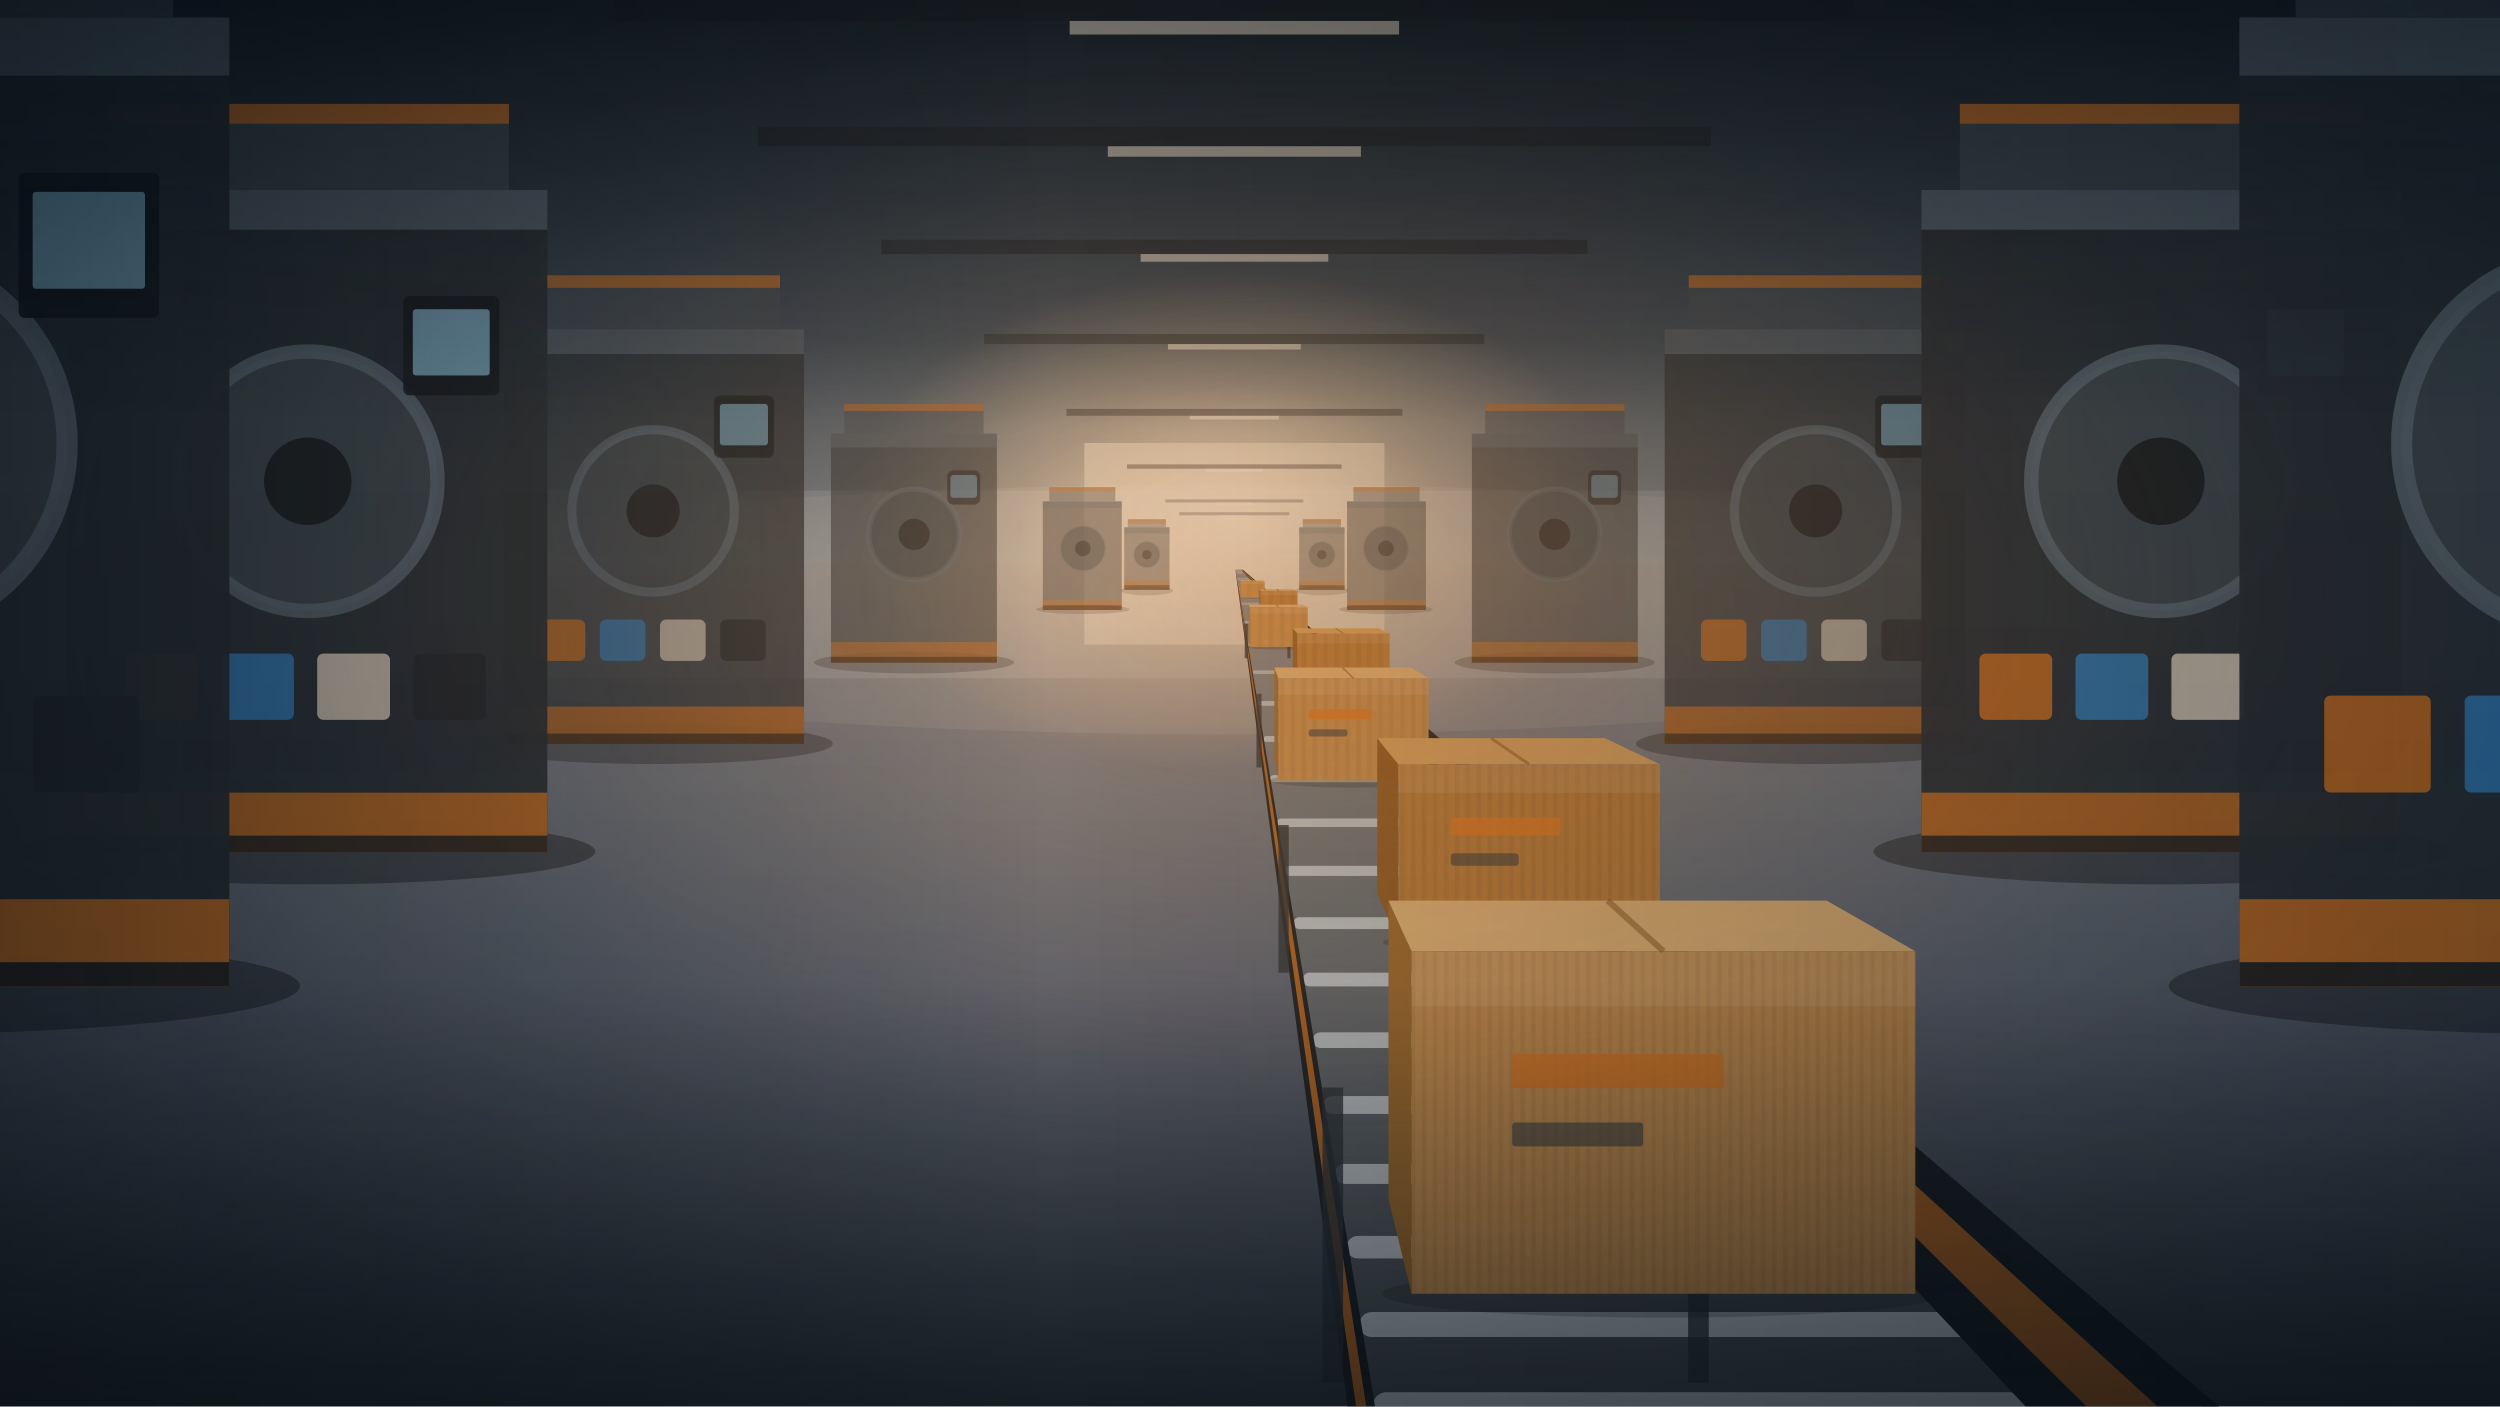
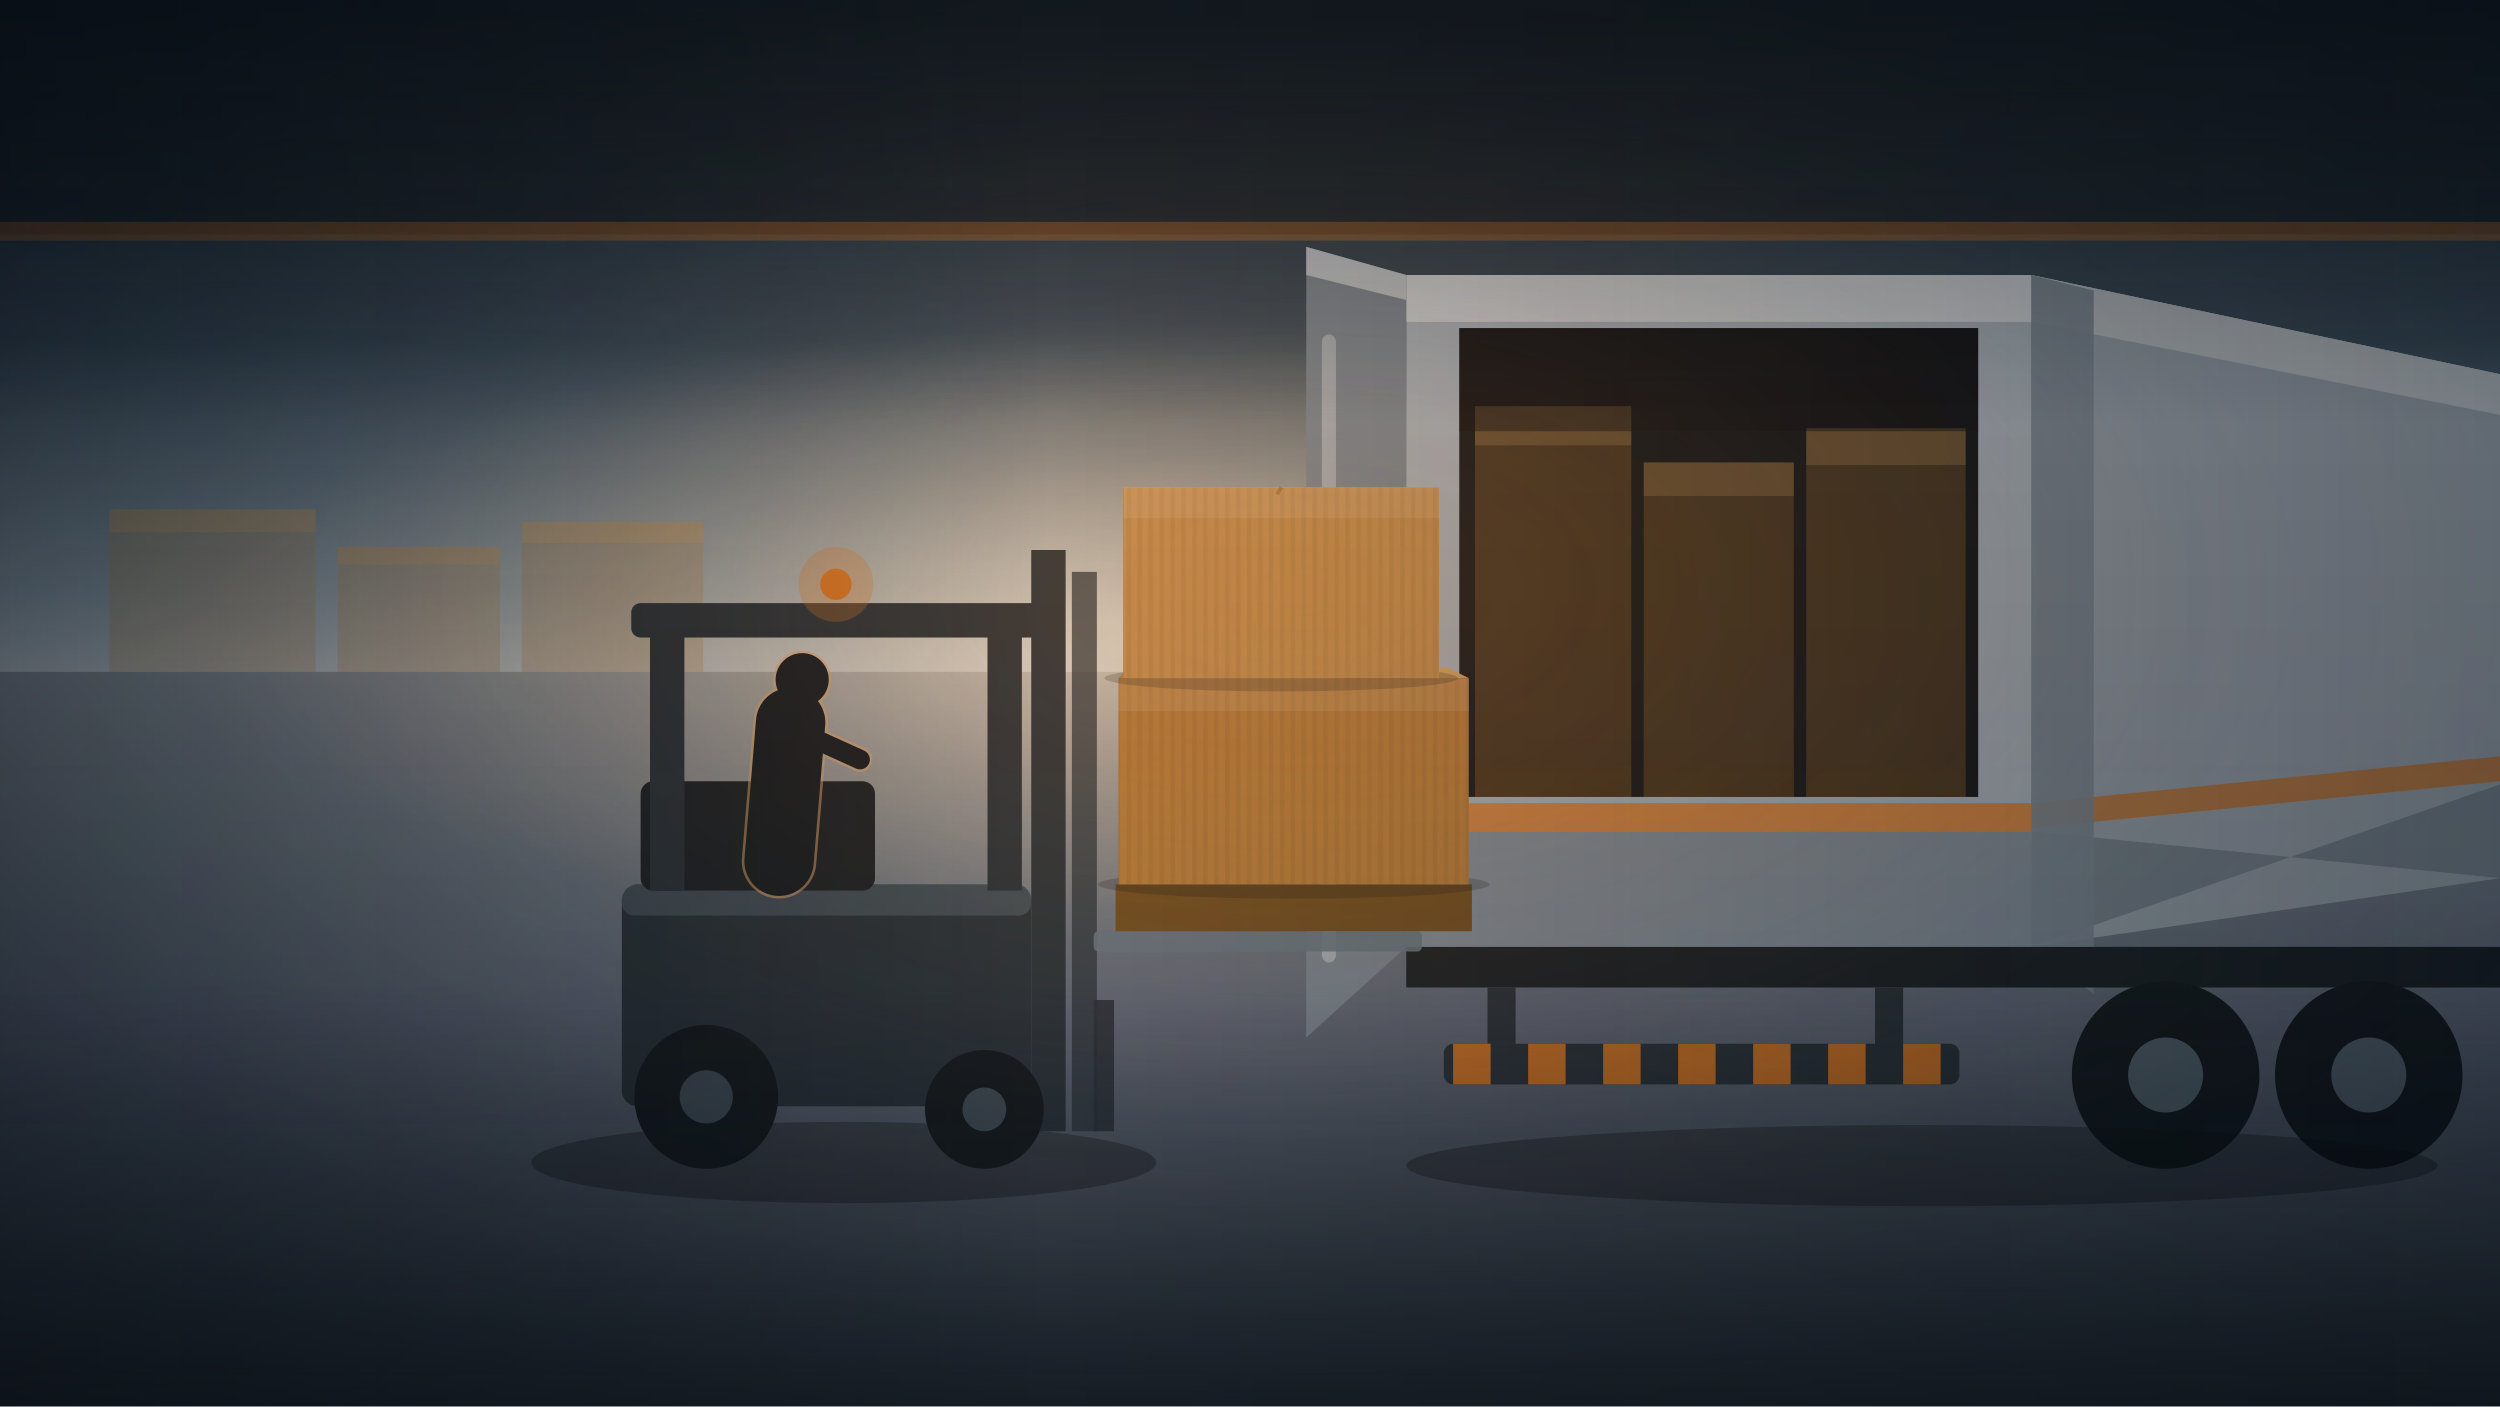
- <svg xmlns="http://www.w3.org/2000/svg" viewBox="0 0 1600 900" width="1600" height="900" preserveAspectRatio="xMidYMid slice" role="img" aria-label="Многокрасочная флексографическая печать на гофроупаковке">
+ <svg xmlns="http://www.w3.org/2000/svg" viewBox="0 0 1600 900" width="1600" height="900" preserveAspectRatio="xMidYMid slice" role="img" aria-label="Погрузчик загружает паллету с гофроупаковкой в фуру">
  <defs>
    <linearGradient id="air" x1="0" y1="0" x2="0" y2="1">
      <stop offset="0" stop-color="#16232F" />
      <stop offset=".24" stop-color="#354B5E" />
      <stop offset=".42" stop-color="#8CA3B5" />
      <stop offset=".52" stop-color="#DCE6EE" />
      <stop offset="1" stop-color="#9DB0BE" />
    </linearGradient>
    <linearGradient id="conc" x1="0" y1="0" x2="0" y2="1">
      <stop offset="0" stop-color="#8593A0" />
      <stop offset=".5" stop-color="#59667A" />
      <stop offset="1" stop-color="#2C3742" />
    </linearGradient>
    <linearGradient id="belt" x1="0" y1="0" x2="0" y2="1">
      <stop offset="0" stop-color="#7C8B99" />
      <stop offset="1" stop-color="#39434E" />
    </linearGradient>
    <linearGradient id="doorL" x1="0" y1="0" x2="1" y2="0">
      <stop offset="0" stop-color="#08355F" />
      <stop offset=".72" stop-color="#0D4A85" />
      <stop offset="1" stop-color="#1568B6" />
    </linearGradient>
    <linearGradient id="doorR" x1="0" y1="0" x2="1" y2="0">
      <stop offset="0" stop-color="#1568B6" />
      <stop offset=".3" stop-color="#0D4A85" />
      <stop offset="1" stop-color="#08355F" />
    </linearGradient>
    <linearGradient id="lintel" x1="0" y1="0" x2="0" y2="1">
      <stop offset="0" stop-color="#1568B6" />
      <stop offset="1" stop-color="#08355F" />
    </linearGradient>
    <pattern id="rib" width="46" height="40" patternUnits="userSpaceOnUse">
      <rect width="46" height="40" fill="none" />
      <rect x="0" width="15" height="40" fill="#000" opacity=".30" />
      <rect x="15" width="4" height="40" fill="#000" opacity=".14" />
      <rect x="27" width="7" height="40" fill="#FFF" opacity=".15" />
      <rect x="34" width="3" height="40" fill="#FFF" opacity=".07" />
    </pattern>
    <pattern id="flute" width="7" height="7" patternUnits="userSpaceOnUse">
      <rect width="7" height="7" fill="none" />
      <rect x="0" width="3" height="7" fill="#000" opacity=".18" />
    </pattern>
+     <linearGradient id="gate" x1="0" y1="0" x2="0" y2="1">
+       <stop offset="0" stop-color="#FFFBF2" />
+       <stop offset=".55" stop-color="#FFEFD2" />
+       <stop offset="1" stop-color="#FFD9A2" />
+     </linearGradient>
    <radialGradient id="glow" cx=".5" cy=".5" r=".5">
      <stop offset="0" stop-color="#FFF6E8" stop-opacity=".95" />
      <stop offset=".55" stop-color="#FFE3BC" stop-opacity=".35" />
      <stop offset="1" stop-color="#FFD9A8" stop-opacity="0" />
    </radialGradient>
    <radialGradient id="warm" cx=".52" cy=".42" r=".62">
      <stop offset="0" stop-color="#E07B26" stop-opacity=".34" />
      <stop offset=".62" stop-color="#E07B26" stop-opacity=".08" />
      <stop offset="1" stop-color="#E07B26" stop-opacity="0" />
    </radialGradient>
    <linearGradient id="vig" x1="0" y1="0" x2="0" y2="1">
      <stop offset="0" stop-color="#050A0F" stop-opacity=".44" />
      <stop offset=".30" stop-color="#050A0F" stop-opacity="0" />
      <stop offset=".70" stop-color="#050A0F" stop-opacity=".08" />
      <stop offset="1" stop-color="#050A0F" stop-opacity=".58" />
    </linearGradient>
    <linearGradient id="vigx" x1="0" y1="0" x2="1" y2="0">
      <stop offset="0" stop-color="#050A0F" stop-opacity=".55" />
      <stop offset=".42" stop-color="#050A0F" stop-opacity="0" />
      <stop offset="1" stop-color="#050A0F" stop-opacity=".38" />
    </linearGradient>
  </defs>
  <rect x="0.0" y="0.0" width="1600.0" height="900.0" fill="url(#air)" />
-   <polygon points="0.0,360.0 1600.0,360.0 1600.0,900.0 0.0,900.0" fill="url(#conc)" />
-   <ellipse cx="790" cy="334" rx="250" ry="160" fill="url(#glow)" />
-   <rect x="694.0" y="283.5" width="192.0" height="129.0" fill="#F6EEE0" opacity="0.5" />
-   <rect x="754.8" y="327.8" width="70.4" height="2.0" fill="#141E28" opacity="0.333" />
-   <rect x="780.6" y="329.8" width="18.7" height="2.0" fill="#FFF6E4" opacity="0.428" />
-   <rect x="745.8" y="319.6" width="88.3" height="2.0" fill="#141E28" opacity="0.341" />
-   <rect x="778.3" y="321.6" width="23.5" height="2.0" fill="#FFF6E4" opacity="0.435" />
-   <rect x="721.3" y="297.2" width="137.3" height="2.8" fill="#141E28" opacity="0.364" />
-   <rect x="771.8" y="300.0" width="36.5" height="2.0" fill="#FFF6E4" opacity="0.454" />
-   <rect x="682.5" y="261.7" width="215.0" height="4.4" fill="#141E28" opacity="0.401" />
-   <rect x="761.4" y="266.1" width="57.1" height="2.4" fill="#FFF6E4" opacity="0.484" />
-   <rect x="629.9" y="213.7" width="320.1" height="6.5" fill="#141E28" opacity="0.45" />
-   <rect x="747.5" y="220.2" width="85.0" height="3.5" fill="#FFF6E4" opacity="0.525" />
-   <rect x="564.0" y="153.4" width="452.0" height="9.2" fill="#141E28" opacity="0.512" />
-   <rect x="730.0" y="162.6" width="120.1" height="4.9" fill="#FFF6E4" opacity="0.577" />
-   <rect x="485.0" y="81.2" width="610.0" height="12.4" fill="#141E28" opacity="0.586" />
-   <rect x="709.0" y="93.6" width="162.0" height="6.7" fill="#FFF6E4" opacity="0.638" />
-   <rect x="393.2" y="-2.7" width="793.6" height="16.1" fill="#141E28" opacity="0.672" />
-   <rect x="684.6" y="13.4" width="210.8" height="8.7" fill="#FFF6E4" opacity="0.71" />
-   <rect x="0" y="314" width="1600" height="120" fill="#E8F0F6" opacity=".16" />
-   <ellipse cx="790" cy="390" rx="620" ry="80" fill="#FFF3E2" opacity=".10" />
-   <ellipse cx="734" cy="378" rx="17" ry="3" fill="#070E15" opacity="0.15" />
-   <polygon points="719.5,337.5 748.5,337.5 748.5,377.5 719.5,377.5" fill="#22303C" opacity="0.37" />
-   <rect x="719.5" y="337.5" width="29.0" height="4.0" fill="#63788A" opacity="0.305" />
-   <rect x="721.8" y="332.3" width="24.4" height="5.2" fill="#3B4C5A" opacity="0.34" />
-   <rect x="721.8" y="332.3" width="24.4" height="3.0" fill="#E07B26" opacity="0.35" />
-   <circle cx="734" cy="355" r="8" fill="#3B4C5A" opacity="0.37" />
-   <circle cx="734" cy="355" r="8" fill="none" stroke="#63788A" stroke-width="1.5" opacity="0.30" />
-   <circle cx="734" cy="355" r="3" fill="#141E28" opacity="0.37" />
-   <rect x="719.5" y="371.5" width="29.0" height="6.0" fill="#E07B26" opacity="0.35" />
-   <rect x="719.5" y="374.5" width="29.0" height="3.0" fill="#141E28" opacity="0.35" />
-   <ellipse cx="846" cy="378" rx="17" ry="3" fill="#070E15" opacity="0.15" />
-   <polygon points="831.5,337.5 860.5,337.5 860.5,377.5 831.5,377.5" fill="#22303C" opacity="0.37" />
-   <rect x="831.5" y="337.5" width="29.0" height="4.0" fill="#63788A" opacity="0.305" />
-   <rect x="833.8" y="332.3" width="24.4" height="5.2" fill="#3B4C5A" opacity="0.34" />
-   <rect x="833.8" y="332.3" width="24.4" height="3.0" fill="#E07B26" opacity="0.35" />
-   <circle cx="846" cy="355" r="8" fill="#3B4C5A" opacity="0.37" />
-   <circle cx="846" cy="355" r="8" fill="none" stroke="#63788A" stroke-width="1.5" opacity="0.30" />
-   <circle cx="846" cy="355" r="3" fill="#141E28" opacity="0.37" />
-   <rect x="831.5" y="371.5" width="29.0" height="6.0" fill="#E07B26" opacity="0.35" />
-   <rect x="831.5" y="374.5" width="29.0" height="3.0" fill="#141E28" opacity="0.35" />
-   <ellipse cx="693" cy="390" rx="30" ry="3" fill="#070E15" opacity="0.17" />
-   <polygon points="667.4,320.9 717.9,320.9 717.9,390.4 667.4,390.4" fill="#22303C" opacity="0.422" />
-   <rect x="667.4" y="320.9" width="50.4" height="4.2" fill="#63788A" opacity="0.338" />
-   <rect x="671.5" y="311.8" width="42.3" height="9.0" fill="#3B4C5A" opacity="0.384" />
-   <rect x="671.5" y="311.8" width="42.3" height="3.0" fill="#E07B26" opacity="0.387" />
-   <circle cx="693" cy="351" r="14" fill="#3B4C5A" opacity="0.42" />
-   <circle cx="693" cy="351" r="14" fill="none" stroke="#63788A" stroke-width="1.5" opacity="0.34" />
-   <circle cx="693" cy="351" r="5" fill="#141E28" opacity="0.42" />
-   <rect x="667.4" y="384.2" width="50.4" height="6.3" fill="#E07B26" opacity="0.387" />
-   <rect x="667.4" y="387.4" width="50.4" height="3.0" fill="#141E28" opacity="0.387" />
-   <ellipse cx="887" cy="390" rx="30" ry="3" fill="#070E15" opacity="0.17" />
-   <polygon points="862.1,320.9 912.6,320.9 912.6,390.4 862.1,390.4" fill="#22303C" opacity="0.422" />
-   <rect x="862.1" y="320.9" width="50.4" height="4.2" fill="#63788A" opacity="0.338" />
-   <rect x="866.2" y="311.8" width="42.3" height="9.0" fill="#3B4C5A" opacity="0.384" />
-   <rect x="866.2" y="311.8" width="42.3" height="3.0" fill="#E07B26" opacity="0.387" />
-   <circle cx="887" cy="351" r="14" fill="#3B4C5A" opacity="0.42" />
-   <circle cx="887" cy="351" r="14" fill="none" stroke="#63788A" stroke-width="1.5" opacity="0.34" />
-   <circle cx="887" cy="351" r="5" fill="#141E28" opacity="0.42" />
-   <rect x="862.1" y="384.2" width="50.4" height="6.3" fill="#E07B26" opacity="0.387" />
-   <rect x="862.1" y="387.4" width="50.4" height="3.0" fill="#141E28" opacity="0.387" />
-   <ellipse cx="585" cy="424" rx="64" ry="7" fill="#070E15" opacity="0.23" />
-   <polygon points="531.8,277.6 638.0,277.6 638.0,424.1 531.8,424.1" fill="#22303C" opacity="0.556" />
-   <rect x="531.8" y="277.6" width="106.2" height="8.8" fill="#63788A" opacity="0.425" />
-   <rect x="540.3" y="258.6" width="89.2" height="19.0" fill="#3B4C5A" opacity="0.5" />
-   <rect x="540.3" y="258.6" width="89.2" height="4.4" fill="#E07B26" opacity="0.483" />
-   <circle cx="585" cy="342" r="29" fill="#3B4C5A" opacity="0.56" />
-   <circle cx="585" cy="342" r="29" fill="none" stroke="#63788A" stroke-width="3.2" opacity="0.43" />
-   <circle cx="585" cy="342" r="10" fill="#141E28" opacity="0.56" />
-   <rect x="606.2" y="301.0" width="21.2" height="22.0" fill="#0E1A24" opacity="0.501" rx="4" />
-   <rect x="608.3" y="304.0" width="17.0" height="14.6" fill="#8FD3F5" opacity="0.433" rx="2" />
-   <rect x="531.8" y="410.9" width="106.2" height="13.2" fill="#E07B26" opacity="0.483" />
-   <rect x="531.8" y="420.4" width="106.2" height="3.7" fill="#141E28" opacity="0.483" />
-   <ellipse cx="995" cy="424" rx="64" ry="7" fill="#070E15" opacity="0.23" />
-   <polygon points="942.0,277.6 1048.2,277.6 1048.2,424.1 942.0,424.1" fill="#22303C" opacity="0.556" />
-   <rect x="942.0" y="277.6" width="106.2" height="8.8" fill="#63788A" opacity="0.425" />
-   <rect x="950.5" y="258.6" width="89.2" height="19.0" fill="#3B4C5A" opacity="0.5" />
-   <rect x="950.5" y="258.6" width="89.2" height="4.4" fill="#E07B26" opacity="0.483" />
-   <circle cx="995" cy="342" r="29" fill="#3B4C5A" opacity="0.56" />
-   <circle cx="995" cy="342" r="29" fill="none" stroke="#63788A" stroke-width="3.2" opacity="0.43" />
-   <circle cx="995" cy="342" r="10" fill="#141E28" opacity="0.56" />
-   <rect x="1016.3" y="301.0" width="21.2" height="22.0" fill="#0E1A24" opacity="0.501" rx="4" />
-   <rect x="1018.4" y="304.0" width="17.0" height="14.6" fill="#8FD3F5" opacity="0.433" rx="2" />
-   <rect x="942.0" y="410.9" width="106.2" height="13.2" fill="#E07B26" opacity="0.483" />
-   <rect x="942.0" y="420.4" width="106.2" height="3.7" fill="#141E28" opacity="0.483" />
-   <ellipse cx="418" cy="476" rx="115" ry="13" fill="#070E15" opacity="0.32" />
-   <polygon points="322.2,210.7 514.6,210.7 514.6,476.1 322.2,476.1" fill="#22303C" opacity="0.764" />
-   <rect x="322.2" y="210.7" width="192.4" height="15.9" fill="#63788A" opacity="0.559" />
-   <rect x="337.6" y="176.2" width="161.6" height="34.5" fill="#3B4C5A" opacity="0.678" />
-   <rect x="337.6" y="176.2" width="161.6" height="8.0" fill="#E07B26" opacity="0.632" />
-   <circle cx="418" cy="327" r="52" fill="#3B4C5A" opacity="0.76" />
-   <circle cx="418" cy="327" r="52" fill="none" stroke="#63788A" stroke-width="5.8" opacity="0.58" />
-   <circle cx="418" cy="327" r="17" fill="#141E28" opacity="0.76" />
-   <rect x="456.9" y="253.2" width="38.5" height="39.8" fill="#0E1A24" opacity="0.665" rx="4" />
-   <rect x="460.7" y="258.5" width="30.8" height="26.5" fill="#8FD3F5" opacity="0.582" rx="2" />
-   <rect x="322.2" y="452.2" width="192.4" height="23.9" fill="#E07B26" opacity="0.632" />
-   <rect x="322.2" y="469.5" width="192.4" height="6.6" fill="#141E28" opacity="0.632" />
-   <rect x="345.4" y="396.5" width="29.2" height="26.5" fill="#E07B26" opacity="0.665" rx="4" />
-   <rect x="383.9" y="396.5" width="29.2" height="26.5" fill="#2F8CD8" opacity="0.665" rx="4" />
-   <rect x="422.4" y="396.5" width="29.2" height="26.5" fill="#EFE7D8" opacity="0.665" rx="4" />
-   <rect x="460.9" y="396.5" width="29.2" height="26.5" fill="#1E2A34" opacity="0.665" rx="4" />
-   <ellipse cx="1162" cy="476" rx="115" ry="13" fill="#070E15" opacity="0.32" />
-   <polygon points="1065.4,210.7 1257.8,210.7 1257.8,476.1 1065.4,476.1" fill="#22303C" opacity="0.764" />
-   <rect x="1065.4" y="210.7" width="192.4" height="15.9" fill="#63788A" opacity="0.559" />
-   <rect x="1080.8" y="176.2" width="161.6" height="34.5" fill="#3B4C5A" opacity="0.678" />
-   <rect x="1080.8" y="176.2" width="161.6" height="8.0" fill="#E07B26" opacity="0.632" />
-   <circle cx="1162" cy="327" r="52" fill="#3B4C5A" opacity="0.76" />
-   <circle cx="1162" cy="327" r="52" fill="none" stroke="#63788A" stroke-width="5.8" opacity="0.58" />
-   <circle cx="1162" cy="327" r="17" fill="#141E28" opacity="0.76" />
-   <rect x="1200.1" y="253.2" width="38.5" height="39.8" fill="#0E1A24" opacity="0.665" rx="4" />
-   <rect x="1203.9" y="258.5" width="30.8" height="26.5" fill="#8FD3F5" opacity="0.582" rx="2" />
-   <rect x="1065.4" y="452.2" width="192.4" height="23.9" fill="#E07B26" opacity="0.632" />
-   <rect x="1065.4" y="469.5" width="192.4" height="6.6" fill="#141E28" opacity="0.632" />
-   <rect x="1088.6" y="396.5" width="29.2" height="26.5" fill="#E07B26" opacity="0.665" rx="4" />
-   <rect x="1127.1" y="396.5" width="29.2" height="26.5" fill="#2F8CD8" opacity="0.665" rx="4" />
-   <rect x="1165.6" y="396.5" width="29.2" height="26.5" fill="#EFE7D8" opacity="0.665" rx="4" />
-   <rect x="1204.1" y="396.5" width="29.2" height="26.5" fill="#1E2A34" opacity="0.665" rx="4" />
-   <ellipse cx="197" cy="545" rx="184" ry="21" fill="#070E15" opacity="0.42" />
-   <polygon points="43.0,121.6 350.3,121.6 350.3,545.4 43.0,545.4" fill="#22303C" opacity="0.96" />
-   <rect x="43.0" y="121.6" width="307.3" height="25.4" fill="#63788A" opacity="0.737" />
-   <rect x="67.6" y="66.5" width="258.1" height="55.1" fill="#3B4C5A" opacity="0.9" />
-   <rect x="67.6" y="66.5" width="258.1" height="12.7" fill="#E07B26" opacity="0.83" />
-   <circle cx="197" cy="308" r="83" fill="#3B4C5A" opacity="0.96" />
-   <circle cx="197" cy="308" r="83" fill="none" stroke="#63788A" stroke-width="9.2" opacity="0.78" />
-   <circle cx="197" cy="308" r="28" fill="#141E28" opacity="0.96" />
-   <rect x="258.1" y="189.4" width="61.5" height="63.6" fill="#0E1A24" opacity="0.883" rx="4" />
-   <rect x="264.2" y="197.9" width="49.2" height="42.4" fill="#8FD3F5" opacity="0.78" rx="2" />
-   <rect x="43.0" y="507.3" width="307.3" height="38.1" fill="#E07B26" opacity="0.83" />
-   <rect x="43.0" y="534.8" width="307.3" height="10.6" fill="#141E28" opacity="0.83" />
-   <rect x="80.1" y="418.3" width="46.6" height="42.4" fill="#E07B26" opacity="0.883" rx="4" />
-   <rect x="141.5" y="418.3" width="46.6" height="42.4" fill="#2F8CD8" opacity="0.883" rx="4" />
-   <rect x="203.0" y="418.3" width="46.6" height="42.4" fill="#EFE7D8" opacity="0.883" rx="4" />
-   <rect x="264.4" y="418.3" width="46.6" height="42.4" fill="#1E2A34" opacity="0.883" rx="4" />
-   <ellipse cx="1383" cy="545" rx="184" ry="21" fill="#070E15" opacity="0.42" />
-   <polygon points="1229.7,121.6 1537.0,121.6 1537.0,545.4 1229.7,545.4" fill="#22303C" opacity="0.96" />
-   <rect x="1229.7" y="121.6" width="307.3" height="25.4" fill="#63788A" opacity="0.737" />
-   <rect x="1254.3" y="66.5" width="258.1" height="55.1" fill="#3B4C5A" opacity="0.9" />
-   <rect x="1254.3" y="66.5" width="258.1" height="12.7" fill="#E07B26" opacity="0.83" />
-   <circle cx="1383" cy="308" r="83" fill="#3B4C5A" opacity="0.96" />
-   <circle cx="1383" cy="308" r="83" fill="none" stroke="#63788A" stroke-width="9.2" opacity="0.78" />
-   <circle cx="1383" cy="308" r="28" fill="#141E28" opacity="0.96" />
-   <rect x="1444.8" y="189.4" width="61.5" height="63.6" fill="#0E1A24" opacity="0.883" rx="4" />
-   <rect x="1451.0" y="197.9" width="49.2" height="42.4" fill="#8FD3F5" opacity="0.78" rx="2" />
-   <rect x="1229.7" y="507.3" width="307.3" height="38.1" fill="#E07B26" opacity="0.83" />
-   <rect x="1229.7" y="534.8" width="307.3" height="10.6" fill="#141E28" opacity="0.83" />
-   <rect x="1266.8" y="418.3" width="46.6" height="42.4" fill="#E07B26" opacity="0.883" rx="4" />
-   <rect x="1328.3" y="418.3" width="46.6" height="42.4" fill="#2F8CD8" opacity="0.883" rx="4" />
-   <rect x="1389.7" y="418.3" width="46.6" height="42.4" fill="#EFE7D8" opacity="0.883" rx="4" />
-   <rect x="1451.2" y="418.3" width="46.6" height="42.4" fill="#1E2A34" opacity="0.883" rx="4" />
-   <ellipse cx="-78" cy="631" rx="270" ry="31" fill="#070E15" opacity="0.42" />
-   <polygon points="-302.8,11.2 146.8,11.2 146.8,631.2 -302.8,631.2" fill="#22303C" opacity="0.96" />
-   <rect x="-302.8" y="11.2" width="449.5" height="37.2" fill="#63788A" opacity="0.75" />
-   <rect x="-266.8" y="-69.4" width="377.6" height="80.6" fill="#3B4C5A" opacity="0.9" />
-   <rect x="-266.8" y="-69.4" width="377.6" height="18.6" fill="#E07B26" opacity="0.85" />
-   <circle cx="-78" cy="284" r="121" fill="#3B4C5A" opacity="0.96" />
-   <circle cx="-78" cy="284" r="121" fill="none" stroke="#63788A" stroke-width="13.5" opacity="0.80" />
-   <circle cx="-78" cy="284" r="40" fill="#141E28" opacity="0.96" />
-   <rect x="11.9" y="110.5" width="89.9" height="93.0" fill="#0E1A24" opacity="0.9" rx="4" />
-   <rect x="20.9" y="122.8" width="71.9" height="62.0" fill="#8FD3F5" opacity="0.8" rx="2" />
-   <rect x="-302.8" y="575.5" width="449.5" height="55.8" fill="#E07B26" opacity="0.88" />
-   <rect x="-302.8" y="615.8" width="449.5" height="15.5" fill="#141E28" opacity="0.9" />
-   <rect x="-248.5" y="445.2" width="68.2" height="62.0" fill="#E07B26" opacity="0.9" rx="4" />
-   <rect x="-158.6" y="445.2" width="68.2" height="62.0" fill="#2F8CD8" opacity="0.9" rx="4" />
-   <rect x="-68.7" y="445.2" width="68.2" height="62.0" fill="#EFE7D8" opacity="0.9" rx="4" />
-   <rect x="21.2" y="445.2" width="68.2" height="62.0" fill="#1E2A34" opacity="0.9" rx="4" />
-   <ellipse cx="1658" cy="631" rx="270" ry="31" fill="#070E15" opacity="0.42" />
-   <polygon points="1433.2,11.2 1882.8,11.2 1882.8,631.2 1433.2,631.2" fill="#22303C" opacity="0.96" />
-   <rect x="1433.2" y="11.2" width="449.5" height="37.2" fill="#63788A" opacity="0.75" />
-   <rect x="1469.2" y="-69.4" width="377.6" height="80.6" fill="#3B4C5A" opacity="0.9" />
-   <rect x="1469.2" y="-69.4" width="377.6" height="18.6" fill="#E07B26" opacity="0.85" />
-   <circle cx="1658" cy="284" r="121" fill="#3B4C5A" opacity="0.96" />
-   <circle cx="1658" cy="284" r="121" fill="none" stroke="#63788A" stroke-width="13.5" opacity="0.80" />
-   <circle cx="1658" cy="284" r="40" fill="#141E28" opacity="0.96" />
-   <rect x="1747.9" y="110.5" width="89.9" height="93.0" fill="#0E1A24" opacity="0.9" rx="4" />
-   <rect x="1756.9" y="122.8" width="71.9" height="62.0" fill="#8FD3F5" opacity="0.8" rx="2" />
-   <rect x="1433.2" y="575.5" width="449.5" height="55.8" fill="#E07B26" opacity="0.88" />
-   <rect x="1433.2" y="615.8" width="449.5" height="15.5" fill="#141E28" opacity="0.9" />
-   <rect x="1487.5" y="445.2" width="68.2" height="62.0" fill="#E07B26" opacity="0.9" rx="4" />
-   <rect x="1577.4" y="445.2" width="68.2" height="62.0" fill="#2F8CD8" opacity="0.9" rx="4" />
-   <rect x="1667.3" y="445.2" width="68.2" height="62.0" fill="#EFE7D8" opacity="0.9" rx="4" />
-   <rect x="1757.2" y="445.2" width="68.2" height="62.0" fill="#1E2A34" opacity="0.9" rx="4" />
-   <polygon points="790.8,364.5 795.2,364.5 1472.5,945.0 887.5,945.0" fill="url(#belt)" />
-   <rect x="790.8" y="364.5" width="4.5" height="1.6" fill="#C6D3DE" opacity="0.345" rx="0.8" />
-   <rect x="791.0" y="365.8" width="5.8" height="1.6" fill="#C6D3DE" opacity="0.352" rx="0.8" />
-   <rect x="791.6" y="369.8" width="9.8" height="1.6" fill="#C6D3DE" opacity="0.374" rx="0.8" />
-   <rect x="792.7" y="376.3" width="16.3" height="1.6" fill="#C6D3DE" opacity="0.411" rx="0.8" />
-   <rect x="794.3" y="385.6" width="25.6" height="1.6" fill="#C6D3DE" opacity="0.462" rx="0.8" />
-   <rect x="796.2" y="397.4" width="37.4" height="1.6" fill="#C6D3DE" opacity="0.528" rx="0.8" />
-   <rect x="798.6" y="411.9" width="51.9" height="1.7" fill="#C6D3DE" opacity="0.608" rx="0.865" />
-   <rect x="801.5" y="429.0" width="69.0" height="2.3" fill="#C6D3DE" opacity="0.703" rx="1.15" />
-   <rect x="804.8" y="448.7" width="88.7" height="3.0" fill="#C6D3DE" opacity="0.813" rx="1.479" />
-   <rect x="808.5" y="471.1" width="111.1" height="3.7" fill="#C6D3DE" opacity="0.9" rx="1.852" />
-   <rect x="812.7" y="496.1" width="136.1" height="4.5" fill="#C6D3DE" opacity="0.9" rx="2.269" />
-   <rect x="817.3" y="523.8" width="163.8" height="5.5" fill="#C6D3DE" opacity="0.9" rx="2.73" />
-   <rect x="822.3" y="554.1" width="194.1" height="6.5" fill="#C6D3DE" opacity="0.9" rx="3.234" />
-   <rect x="827.8" y="587.0" width="227.0" height="7.6" fill="#C6D3DE" opacity="0.9" rx="3.783" />
-   <rect x="833.8" y="622.5" width="262.5" height="8.8" fill="#C6D3DE" opacity="0.9" rx="4.375" />
-   <rect x="840.1" y="660.7" width="300.7" height="10.0" fill="#C6D3DE" opacity="0.9" rx="5.011" />
-   <rect x="846.9" y="701.5" width="341.5" height="11.4" fill="#C6D3DE" opacity="0.9" rx="5.691" />
-   <rect x="854.2" y="744.9" width="384.9" height="12.8" fill="#C6D3DE" opacity="0.9" rx="6.415" />
-   <rect x="861.8" y="791.0" width="431.0" height="14.4" fill="#C6D3DE" opacity="0.9" rx="7.183" />
-   <rect x="869.9" y="839.7" width="479.7" height="16.0" fill="#C6D3DE" opacity="0.9" rx="7.995" />
-   <rect x="878.5" y="891.0" width="531.0" height="17.7" fill="#C6D3DE" opacity="0.9" rx="8.851" />
-   <rect x="887.5" y="945.0" width="585.0" height="19.5" fill="#C6D3DE" opacity="0.9" rx="9.75" />
-   <polygon points="790.8,364.5 790.8,365.6 887.5,1088.0 887.5,945.0" fill="#141E28" />
-   <polygon points="790.8,364.8 790.8,365.2 887.5,1036.0 887.5,984.0" fill="#E07B26" opacity="0.75" />
-   <polygon points="795.2,364.5 795.2,365.6 1472.5,1088.0 1472.5,945.0" fill="#141E28" />
-   <polygon points="795.2,364.8 795.2,365.2 1472.5,1036.0 1472.5,984.0" fill="#E07B26" opacity="0.75" />
-   <rect x="796.6" y="399.2" width="2.0" height="22.1" fill="#22303C" opacity="0.8" />
-   <rect x="823.9" y="399.2" width="2.0" height="22.1" fill="#22303C" opacity="0.8" />
-   <rect x="804.1" y="444.0" width="3.3" height="47.2" fill="#22303C" opacity="0.8" />
-   <rect x="862.6" y="444.0" width="3.3" height="47.2" fill="#22303C" opacity="0.8" />
-   <rect x="818.2" y="528.0" width="6.6" height="94.5" fill="#22303C" opacity="0.8" />
-   <rect x="935.2" y="528.0" width="6.6" height="94.5" fill="#22303C" opacity="0.8" />
-   <rect x="846.4" y="696.0" width="13.2" height="189.0" fill="#22303C" opacity="0.8" />
-   <rect x="1080.4" y="696.0" width="13.2" height="189.0" fill="#22303C" opacity="0.8" />
-   <rect x="895.3" y="987.2" width="24.6" height="352.8" fill="#22303C" opacity="0.8" />
-   <rect x="1332.1" y="987.2" width="24.6" height="352.8" fill="#22303C" opacity="0.8" />
-   <ellipse cx="801.6" cy="382.5" rx="8.7" ry="0.7" fill="#0A1119" opacity=".22" />
-   <polygon points="793.9,372.0 793.7,371.4 793.7,381.4 793.9,382.5" fill="#9C6C32" />
-   <polygon points="793.9,372.0 809.4,372.0 808.4,371.4 793.7,371.4" fill="#E4BA80" />
-   <polygon points="793.9,372.0 809.4,372.0 809.4,382.5 793.9,382.5" fill="#C89355" />
-   <line x1="801.6" y1="372.0" x2="801.1" y2="371.4" stroke="#7E5220" stroke-width="0.8" opacity=".5" />
-   <rect x="793.9" y="372.0" width="15.5" height="10.5" fill="url(#flute)" opacity=".30" />
-   <rect x="793.9" y="372.0" width="15.5" height="1.7" fill="#FFFFFF" opacity="0.1" />
-   <ellipse cx="818.6" cy="394.2" rx="13.2" ry="1.1" fill="#0A1119" opacity=".22" />
-   <polygon points="806.8,378.2 805.9,377.2 805.9,392.4 806.8,394.2" fill="#8E5C27" />
-   <polygon points="806.8,378.2 830.4,378.2 828.2,377.2 805.9,377.2" fill="#D9A968" />
-   <polygon points="806.8,378.2 830.4,378.2 830.4,394.2 806.8,394.2" fill="#B9803F" />
-   <line x1="818.6" y1="378.2" x2="817.1" y2="377.2" stroke="#7E5220" stroke-width="0.8" opacity=".5" />
-   <rect x="806.8" y="378.2" width="23.6" height="16.0" fill="url(#flute)" opacity=".30" />
-   <rect x="806.8" y="378.2" width="23.6" height="2.6" fill="#FFFFFF" opacity="0.1" />
-   <ellipse cx="818.4" cy="414.0" rx="20.8" ry="1.8" fill="#0A1119" opacity=".22" />
-   <polygon points="799.8,388.7 799.2,387.0 799.2,410.7 799.8,414.0" fill="#9C6C32" />
-   <polygon points="799.8,388.7 837.0,388.7 834.2,387.0 799.2,387.0" fill="#E4BA80" />
-   <polygon points="799.8,388.7 837.0,388.7 837.0,414.0 799.8,414.0" fill="#C89355" />
-   <line x1="818.4" y1="388.7" x2="816.7" y2="387.0" stroke="#7E5220" stroke-width="0.8" opacity=".5" />
-   <rect x="799.8" y="388.7" width="37.2" height="25.3" fill="url(#flute)" opacity=".30" />
-   <rect x="799.8" y="388.7" width="37.2" height="4.0" fill="#FFFFFF" opacity="0.1" />
-   <ellipse cx="859.8" cy="445.5" rx="33.0" ry="2.8" fill="#0A1119" opacity=".22" />
-   <polygon points="830.4,405.4 827.4,402.1 827.4,439.3 830.4,445.5" fill="#8E5C27" />
-   <polygon points="830.4,405.4 889.3,405.4 882.0,402.1 827.4,402.1" fill="#D9A968" />
-   <polygon points="830.4,405.4 889.3,405.4 889.3,445.5 830.4,445.5" fill="#B9803F" />
-   <line x1="859.8" y1="405.4" x2="854.7" y2="402.1" stroke="#7E5220" stroke-width="0.8" opacity=".5" />
-   <rect x="830.4" y="405.4" width="58.9" height="40.1" fill="url(#flute)" opacity=".30" />
-   <rect x="830.4" y="405.4" width="58.9" height="6.4" fill="#FFFFFF" opacity="0.1" />
-   <ellipse cx="866.3" cy="499.5" rx="53.8" ry="4.6" fill="#0A1119" opacity=".22" />
-   <polygon points="818.2,434.2 815.6,427.2 815.6,486.4 818.2,499.5" fill="#9C6C32" />
-   <polygon points="818.2,434.2 914.3,434.2 902.7,427.2 815.6,427.2" fill="#E4BA80" />
-   <polygon points="818.2,434.2 914.3,434.2 914.3,499.5 818.2,499.5" fill="#C89355" />
-   <line x1="866.3" y1="434.2" x2="859.1" y2="427.2" stroke="#7E5220" stroke-width="1.2" opacity=".5" />
-   <rect x="818.2" y="434.2" width="96.1" height="65.3" fill="url(#flute)" opacity=".30" />
-   <rect x="818.2" y="434.2" width="96.1" height="10.5" fill="#FFFFFF" opacity="0.1" />
-   <rect x="837.4" y="453.8" width="40.4" height="6.5" fill="#E07B26" opacity="0.85" rx="2" />
-   <rect x="837.4" y="466.8" width="25.0" height="4.6" fill="#2A3B49" opacity="0.6" rx="2" />
-   <ellipse cx="978.7" cy="603.0" rx="93.7" ry="8.0" fill="#0A1119" opacity=".22" />
-   <polygon points="895.0,489.2 881.4,472.4 881.4,571.4 895.0,603.0" fill="#8E5C27" />
-   <polygon points="895.0,489.2 1062.4,489.2 1027.0,472.4 881.4,472.4" fill="#D9A968" />
-   <polygon points="895.0,489.2 1062.4,489.2 1062.4,603.0 895.0,603.0" fill="#B9803F" />
-   <line x1="978.7" y1="489.2" x2="954.2" y2="472.4" stroke="#7E5220" stroke-width="2.0" opacity=".5" />
-   <rect x="895.0" y="489.2" width="167.4" height="113.8" fill="url(#flute)" opacity=".30" />
-   <rect x="895.0" y="489.2" width="167.4" height="18.2" fill="#FFFFFF" opacity="0.1" />
-   <rect x="928.5" y="523.3" width="70.3" height="11.4" fill="#E07B26" opacity="0.85" rx="2" />
-   <rect x="928.5" y="546.1" width="43.5" height="8.0" fill="#2A3B49" opacity="0.6" rx="2" />
-   <ellipse cx="1064.6" cy="828.0" rx="180.5" ry="15.3" fill="#0A1119" opacity=".22" />
-   <polygon points="903.4,608.8 888.6,576.4 888.6,767.2 903.4,828.0" fill="#9C6C32" />
-   <polygon points="903.4,608.8 1225.8,608.8 1169.1,576.4 888.6,576.4" fill="#E4BA80" />
-   <polygon points="903.4,608.8 1225.8,608.8 1225.8,828.0 903.4,828.0" fill="#C89355" />
-   <line x1="1064.6" y1="608.8" x2="1028.9" y2="576.4" stroke="#7E5220" stroke-width="3.9" opacity=".5" />
-   <rect x="903.4" y="608.8" width="322.4" height="219.2" fill="url(#flute)" opacity=".30" />
-   <rect x="903.4" y="608.8" width="322.4" height="35.1" fill="#FFFFFF" opacity="0.1" />
-   <rect x="967.8" y="674.5" width="135.4" height="21.9" fill="#E07B26" opacity="0.85" rx="2" />
-   <rect x="967.8" y="718.4" width="83.8" height="15.3" fill="#2A3B49" opacity="0.6" rx="2" />
-   <rect x="0.0" y="0.0" width="1600.0" height="900.0" fill="url(#warm)" />
+   <polygon points="0.0,430.0 1600.0,430.0 1600.0,900.0 0.0,900.0" fill="url(#conc)" />
+   <ellipse cx="760" cy="404" rx="640" ry="200" fill="url(#glow)" opacity=".7" />
+   <rect x="0.0" y="0.0" width="1600.0" height="150.0" fill="#141E28" opacity="0.72" />
+   <rect x="0.0" y="142.0" width="1600.0" height="12.0" fill="#E07B26" opacity="0.4" />
+   <rect x="70.0" y="326.0" width="132.0" height="104.0" fill="#B9803F" opacity="0.26" />
+   <rect x="70.0" y="326.0" width="132.0" height="14.6" fill="#D9A968" opacity="0.26" />
+   <rect x="216.0" y="350.0" width="104.0" height="80.0" fill="#B9803F" opacity="0.26" />
+   <rect x="216.0" y="350.0" width="104.0" height="11.2" fill="#D9A968" opacity="0.26" />
+   <rect x="334.0" y="334.0" width="116.0" height="96.0" fill="#B9803F" opacity="0.26" />
+   <rect x="334.0" y="334.0" width="116.0" height="13.4" fill="#D9A968" opacity="0.26" />
+   <polygon points="1300.0,176.0 1600.0,239.5 1600.0,562.0 1300.0,606.0" fill="#A9B8C6" />
+   <polygon points="1300.0,176.0 1600.0,239.5 1600.0,265.5 1300.0,206.0" fill="#D3DDE5" />
+   <polygon points="1300.0,532.0 1600.0,562.0 1600.0,502.0 1300.0,606.0" fill="#78899A" opacity="0.8" />
+   <polygon points="1300.0,514.0 1600.0,484.0 1600.0,500.0 1300.0,530.0" fill="#E07B26" opacity="0.75" />
+   <polygon points="1300.0,176.0 1600.0,239.5 1600.0,562.0 1300.0,606.0" fill="#0A1420" opacity="0.12" />
+   <rect x="900.0" y="176.0" width="400.0" height="430.0" fill="#A9B8C6" />
+   <rect x="900.0" y="176.0" width="400.0" height="30.0" fill="#D3DDE5" />
+   <rect x="900.0" y="532.0" width="400.0" height="74.0" fill="#78899A" opacity="0.85" />
+   <rect x="900.0" y="514.0" width="400.0" height="18.0" fill="#E07B26" opacity="0.8" />
+   <rect x="934.0" y="210.0" width="332.0" height="300.0" fill="#0D1721" />
+   <rect x="944.0" y="260.0" width="100.0" height="250.0" fill="#B9803F" opacity="0.52" />
+   <rect x="944.0" y="260.0" width="100.0" height="25.0" fill="#D9A968" opacity="0.52" />
+   <rect x="944.0" y="490.0" width="100.0" height="20.0" fill="#6E4E23" opacity="0.55" />
+   <rect x="1052.0" y="296.0" width="96.0" height="214.0" fill="#B9803F" opacity="0.52" />
+   <rect x="1052.0" y="296.0" width="96.0" height="21.4" fill="#D9A968" opacity="0.52" />
+   <rect x="1052.0" y="490.0" width="96.0" height="20.0" fill="#6E4E23" opacity="0.55" />
+   <rect x="1156.0" y="274.0" width="102.0" height="236.0" fill="#B9803F" opacity="0.52" />
+   <rect x="1156.0" y="274.0" width="102.0" height="23.6" fill="#D9A968" opacity="0.52" />
+   <rect x="1156.0" y="490.0" width="102.0" height="20.0" fill="#6E4E23" opacity="0.55" />
+   <rect x="934.0" y="210.0" width="332.0" height="300.0" fill="#050C14" opacity="0.4" />
+   <rect x="934.0" y="210.0" width="332.0" height="66.0" fill="#050C14" opacity="0.5" />
+   <polygon points="900.0,176.0 836.0,158.0 836.0,664.0 900.0,606.0" fill="#78899A" />
+   <polygon points="900.0,176.0 836.0,158.0 836.0,176.0 900.0,192.0" fill="#D3DDE5" opacity="0.8" />
+   <rect x="846.0" y="214.0" width="9.0" height="402.0" fill="#D3DDE5" opacity="0.5" rx="5" />
+   <polygon points="1300.0,176.0 1340.0,186.0 1340.0,636.0 1300.0,606.0" fill="#78899A" opacity="0.9" />
+   <rect x="900.0" y="606.0" width="700.0" height="26.0" fill="#141E28" />
+   <rect x="924.0" y="668.0" width="330.0" height="26.0" fill="#22303C" opacity="1" rx="6" />
+   <rect x="952.0" y="632.0" width="18.0" height="40.0" fill="#22303C" />
+   <rect x="1200.0" y="632.0" width="18.0" height="40.0" fill="#22303C" />
+   <rect x="930.0" y="668.0" width="24.0" height="26.0" fill="#E07B26" opacity="0.9" />
+   <rect x="978.0" y="668.0" width="24.0" height="26.0" fill="#E07B26" opacity="0.9" />
+   <rect x="1026.0" y="668.0" width="24.0" height="26.0" fill="#E07B26" opacity="0.9" />
+   <rect x="1074.0" y="668.0" width="24.0" height="26.0" fill="#E07B26" opacity="0.9" />
+   <rect x="1122.0" y="668.0" width="24.0" height="26.0" fill="#E07B26" opacity="0.9" />
+   <rect x="1170.0" y="668.0" width="24.0" height="26.0" fill="#E07B26" opacity="0.9" />
+   <rect x="1218.0" y="668.0" width="24.0" height="26.0" fill="#E07B26" opacity="0.9" />
+   <circle cx="1386" cy="688" r="60" fill="#0E1821" />
+   <circle cx="1386" cy="688" r="24" fill="#63788A" opacity=".8" />
+   <circle cx="1516" cy="688" r="60" fill="#0E1821" />
+   <circle cx="1516" cy="688" r="24" fill="#63788A" opacity=".8" />
+   <ellipse cx="1230" cy="746" rx="330" ry="26" fill="#050A0F" opacity=".34" />
+   <ellipse cx="540" cy="744" rx="200" ry="26" fill="#050A0F" opacity=".34" />
+   <rect x="398.0" y="566.0" width="262.0" height="142.0" fill="#22303C" opacity="1" rx="10" />
+   <rect x="398.0" y="566.0" width="262.0" height="20.0" fill="#63788A" opacity="0.4" rx="8" />
+   <rect x="410.0" y="500.0" width="150.0" height="70.0" fill="#141E28" opacity="1" rx="8" />
+   <g opacity=".55">
+     <path d="M 498.6 551.2 L 506.0 462.4" fill="none" stroke="#F0B072" stroke-width="47.7" stroke-linecap="round" stroke-linejoin="round" />
+     <circle cx="513.4" cy="435.0" r="18.6" fill="#F0B072" />
+     <path d="M 517.8 471.3 L 550.4 486.1" fill="none" stroke="#F0B072" stroke-width="15.8" stroke-linecap="round" stroke-linejoin="round" />
+   </g>
+   <path d="M 498.6 551.2 L 506.0 462.4" fill="none" stroke="#0F1A24" stroke-width="44.4" stroke-linecap="round" stroke-linejoin="round" />
+   <circle cx="513.4" cy="435.0" r="17.0" fill="#0F1A24" />
+   <path d="M 517.8 471.3 L 550.4 486.1" fill="none" stroke="#0F1A24" stroke-width="12.6" stroke-linecap="round" stroke-linejoin="round" />
+   <rect x="416.0" y="404.0" width="22.0" height="166.0" fill="#22303C" />
+   <rect x="632.0" y="404.0" width="22.0" height="166.0" fill="#22303C" />
+   <rect x="404.0" y="386.0" width="262.0" height="22.0" fill="#22303C" opacity="1" rx="6" />
+   <circle cx="535" cy="374" r="10" fill="#E07B26" />
+   <circle cx="535" cy="374" r="24" fill="#E07B26" opacity=".30" />
+   <rect x="660.0" y="352.0" width="22.0" height="372.0" fill="#22303C" />
+   <rect x="686.0" y="366.0" width="16.0" height="358.0" fill="#22303C" opacity="0.75" />
+   <circle cx="452" cy="702" r="46" fill="#0E1821" />
+   <circle cx="452" cy="702" r="17" fill="#3B4C5A" />
+   <circle cx="630" cy="710" r="38" fill="#0E1821" />
+   <circle cx="630" cy="710" r="14" fill="#3B4C5A" />
+   <rect x="700.0" y="596.0" width="210.0" height="13.0" fill="#63788A" opacity="0.9" rx="3" />
+   <rect x="700.0" y="640.0" width="13.0" height="84.0" fill="#22303C" opacity="0.9" />
+   <rect x="714.0" y="566.0" width="228.0" height="30.0" fill="#6E4E23" />
+   <ellipse cx="828.0" cy="566.0" rx="125.4" ry="9.2" fill="#0A1119" opacity=".22" />
+   <polygon points="716.0,434.0 722.7,427.3 722.7,547.5 716.0,566.0" fill="#8E5C27" />
+   <polygon points="716.0,434.0 940.0,434.0 926.5,427.3 722.7,427.3" fill="#D9A968" />
+   <polygon points="716.0,434.0 940.0,434.0 940.0,566.0 716.0,566.0" fill="#B9803F" />
+   <line x1="828.0" y1="434.0" x2="824.6" y2="427.3" stroke="#7E5220" stroke-width="2.7" opacity=".5" />
+   <rect x="716.0" y="434.0" width="224.0" height="132.0" fill="url(#flute)" opacity=".30" />
+   <rect x="716.0" y="434.0" width="224.0" height="21.1" fill="#FFFFFF" opacity="0.1" />
+   <ellipse cx="820.0" cy="434.0" rx="113.1" ry="8.5" fill="#0A1119" opacity=".22" />
+   <polygon points="719.0,312.0 725.4,316.3 725.4,427.3 719.0,434.0" fill="#9C6C32" />
+   <polygon points="719.0,312.0 921.0,312.0 909.2,316.3 725.4,316.3" fill="#E4BA80" />
+   <polygon points="719.0,312.0 921.0,312.0 921.0,434.0 719.0,434.0" fill="#C89355" />
+   <line x1="820.0" y1="312.0" x2="817.3" y2="316.3" stroke="#7E5220" stroke-width="2.4" opacity=".5" />
+   <rect x="719.0" y="312.0" width="202.0" height="122.0" fill="url(#flute)" opacity=".30" />
+   <rect x="719.0" y="312.0" width="202.0" height="19.5" fill="#FFFFFF" opacity="0.1" />
+   <rect x="0.0" y="0.0" width="1600.0" height="900.0" fill="url(#warm)" opacity="0.7" />
  <rect x="0.0" y="0.0" width="1600.0" height="900.0" fill="url(#vigx)" />
  <rect x="0.0" y="0.0" width="1600.0" height="900.0" fill="url(#vig)" />
</svg>
